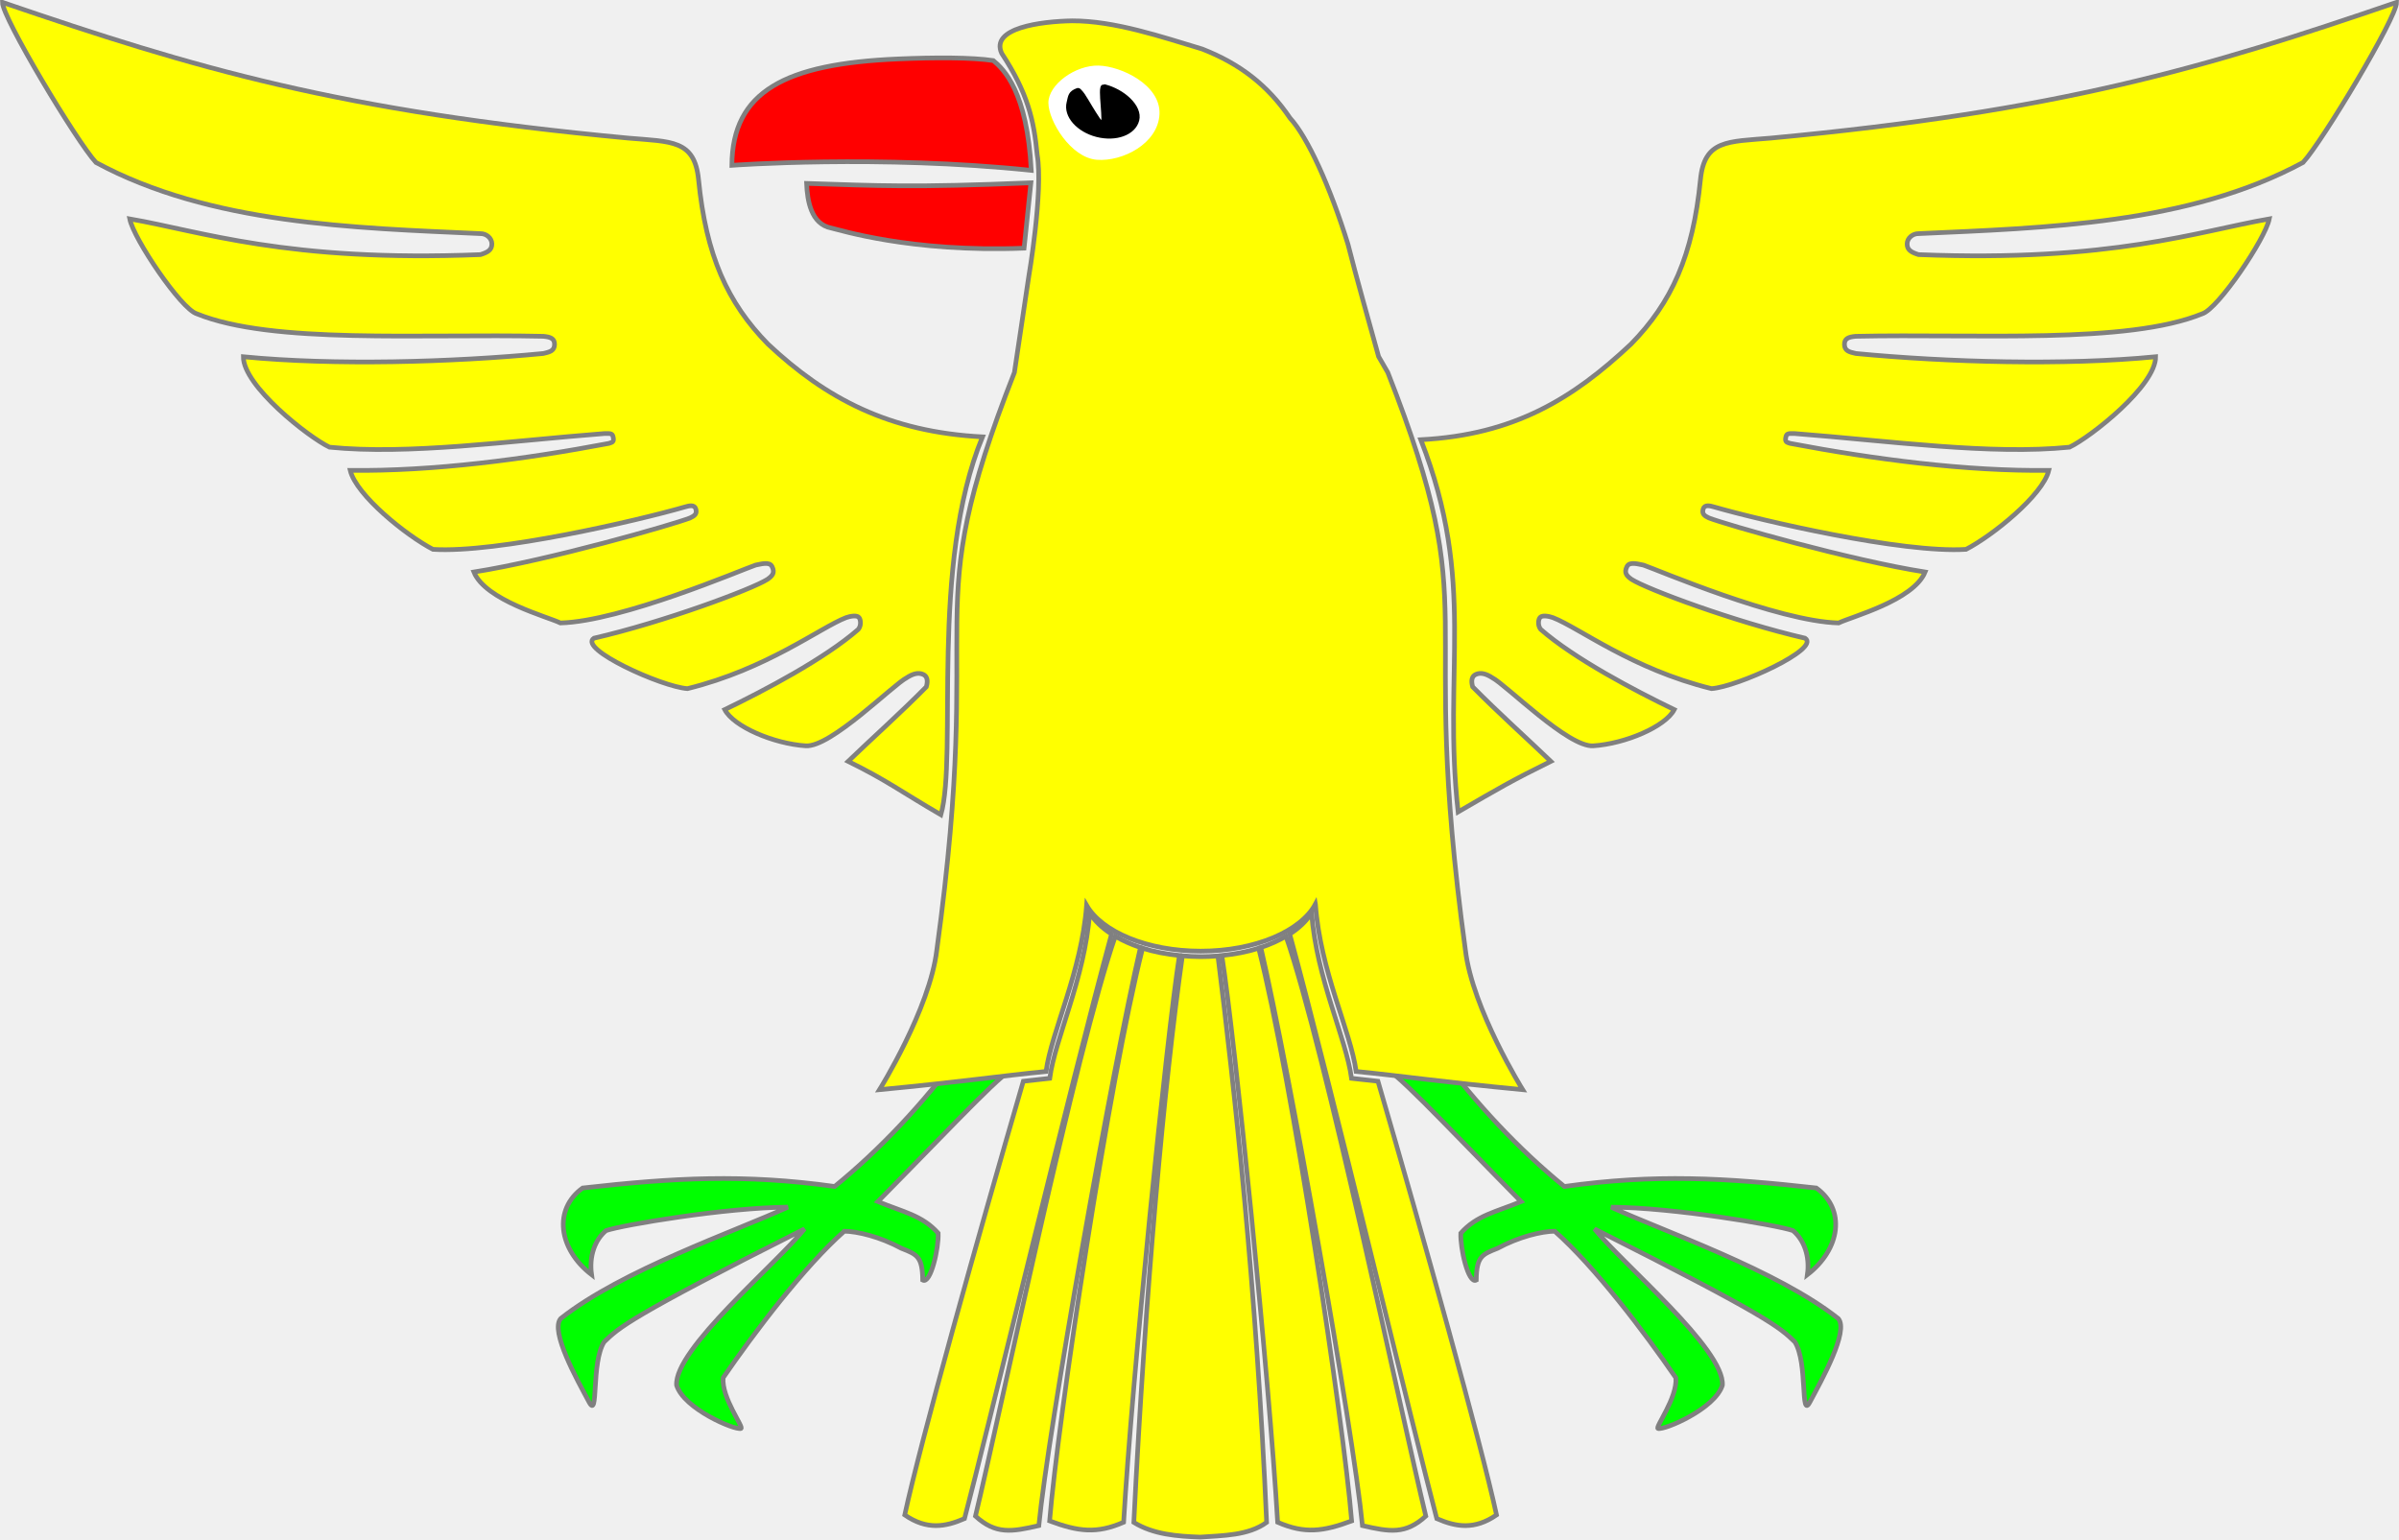
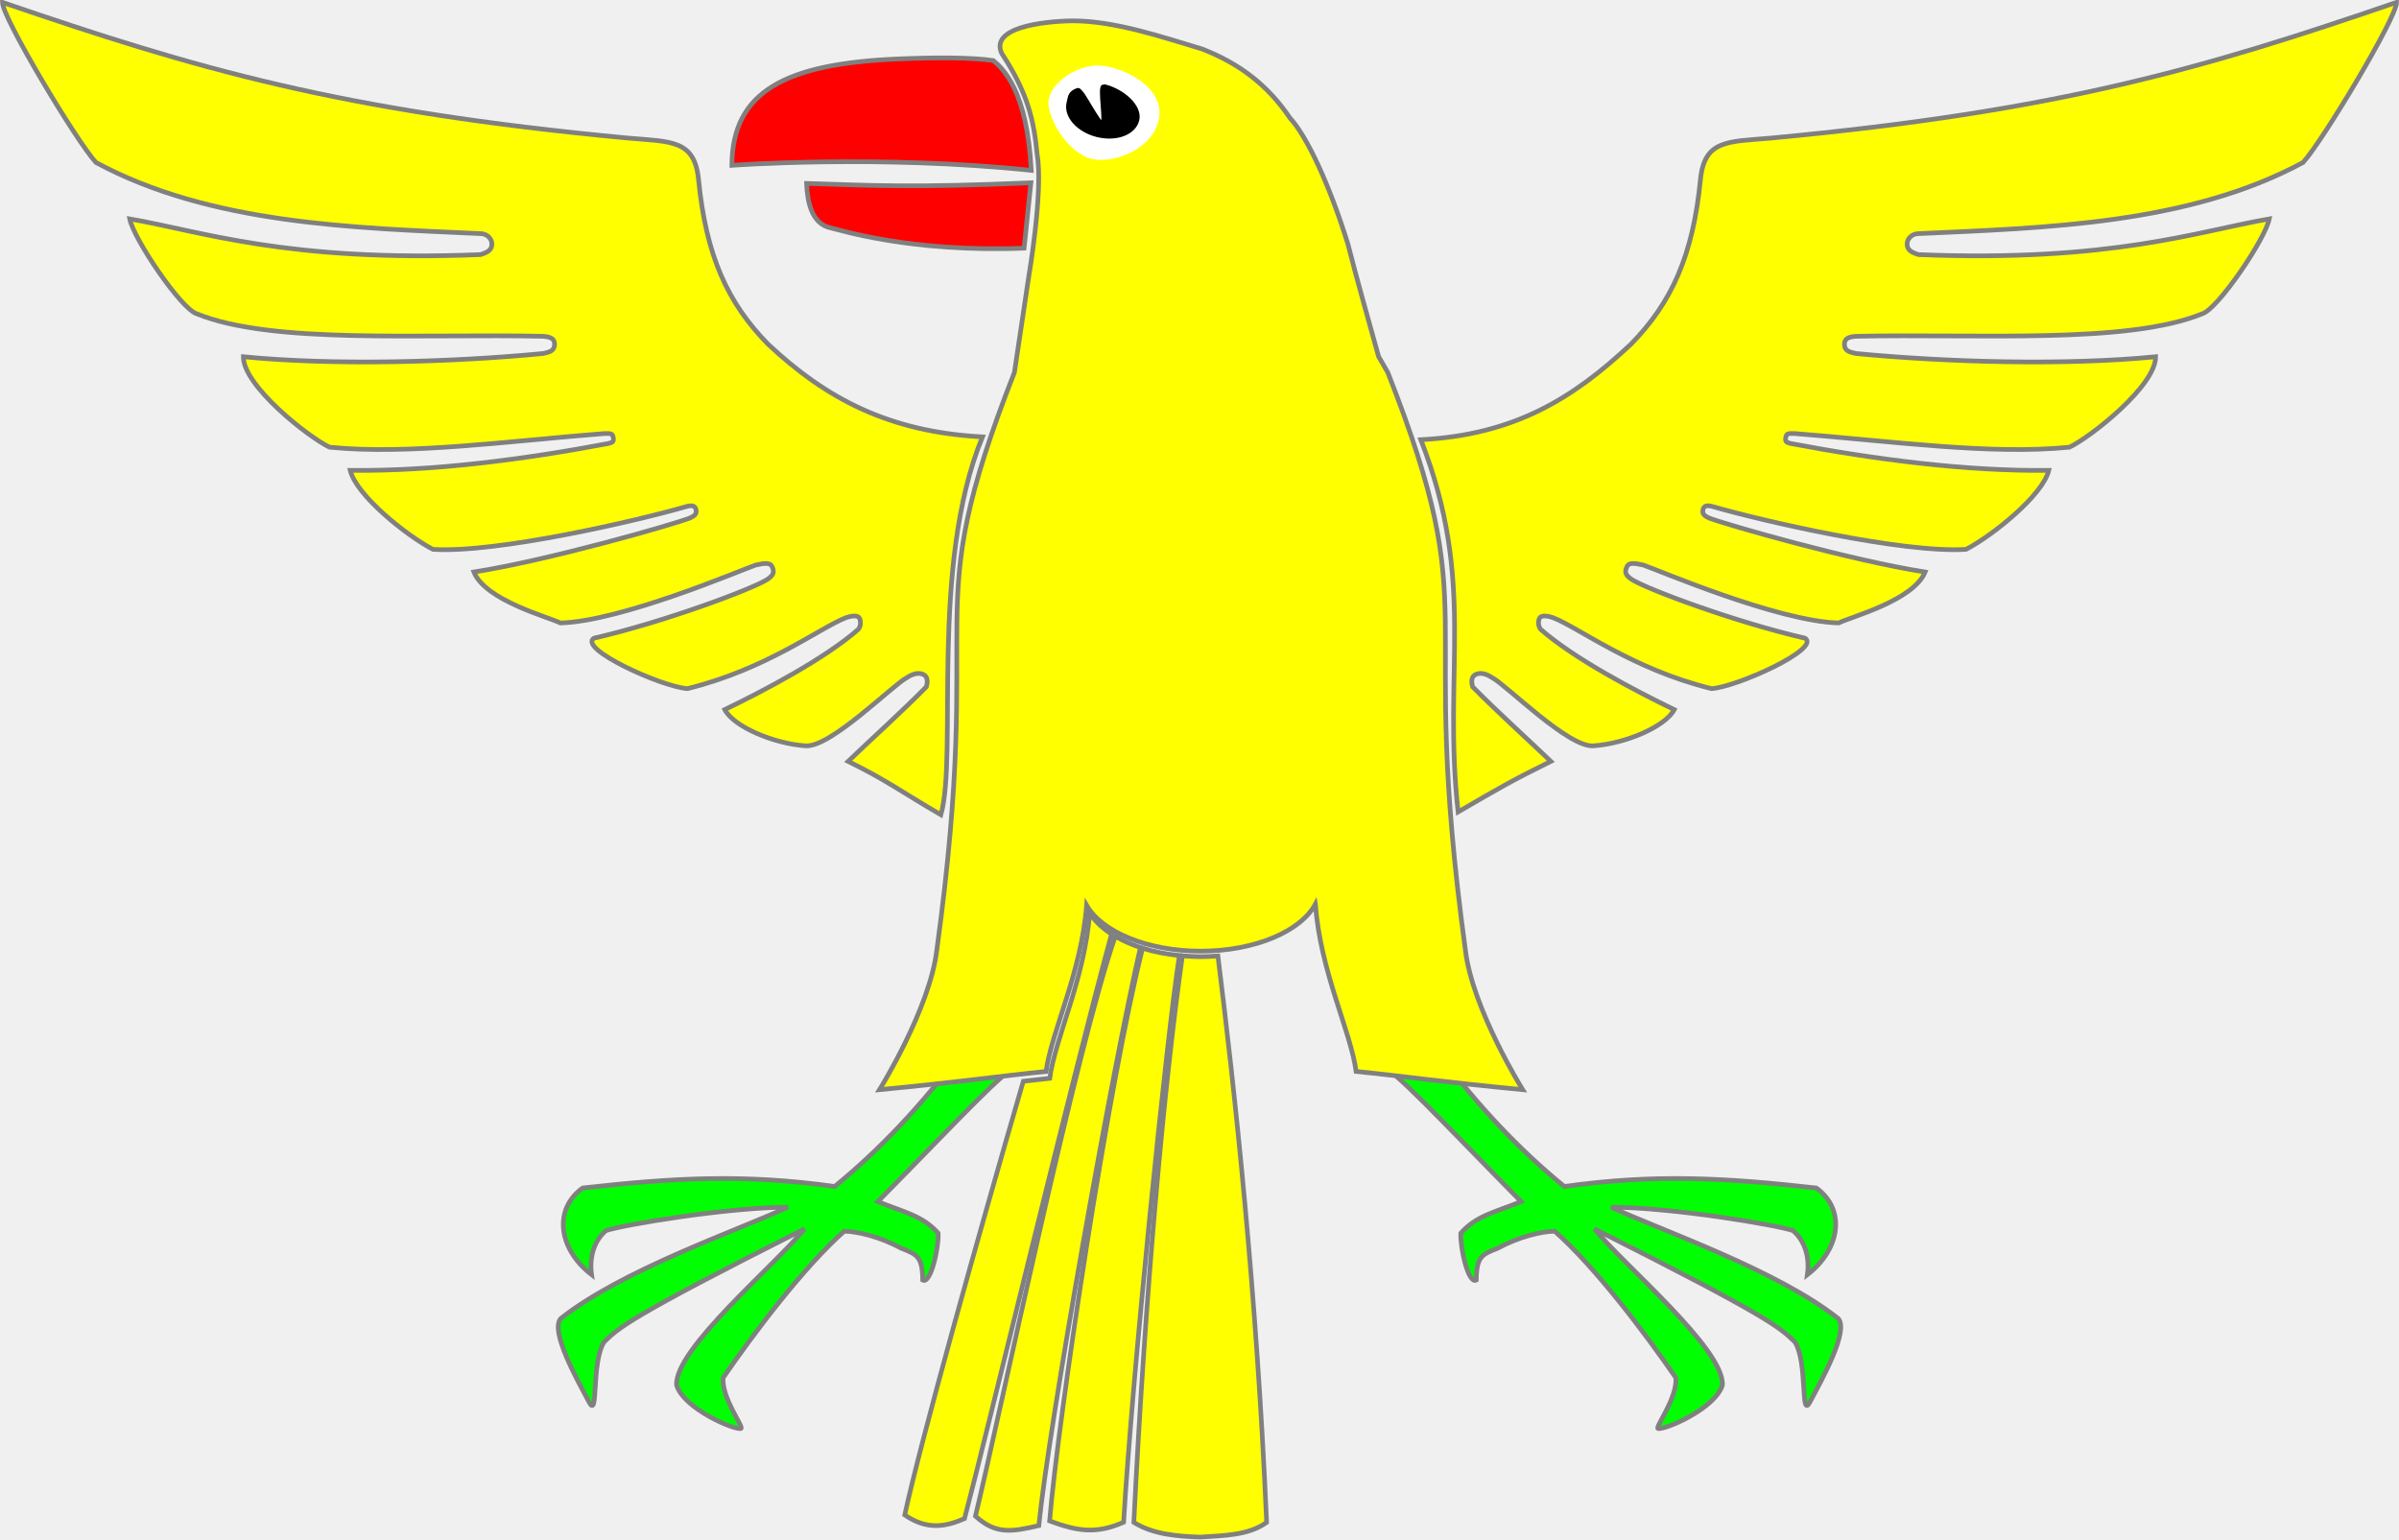
- <svg xmlns="http://www.w3.org/2000/svg" xmlns:xlink="http://www.w3.org/1999/xlink" id="svg2405" height="320.9" width="500" version="1.0">
+ <svg xmlns="http://www.w3.org/2000/svg" id="svg2405" height="320.9" width="500" version="1.0">
  <g style="fill:#000000" id="Crow" transform="matrix(0.9727618,0,0,0.9727618,-28.31788,-54.38522)">
    <g style="fill:#ffff00;stroke:#808080" id="Tail" transform="matrix(0.9853893,0,0,1,4.183833,0.49972)">
      <path style="fill:#ffff00;stroke:#808080" id="use2579" d="M 262.235,251.061 C 261.113,265.267 254.71,277.891 253.547,286.467 C 251.639,286.654 249.739,286.873 247.797,287.092 C 237.884,320.623 225.524,364.11 222.016,380.03 C 226.833,383.296 230.835,382.6 235.016,380.811 C 239.825,362.889 258.022,287.967 266.985,255.561 C 264.923,254.258 263.313,252.718 262.235,251.061 z" />
      <path style="fill:#ffff00;stroke:#808080" id="path2509" d="M 273.735,258.592 C 266.404,287.013 255.29,359.934 253.516,381.311 C 259.689,383.572 263.704,384.129 269.61,381.592 C 271.437,350.779 278.922,277.935 281.735,260.155 C 278.88,259.869 276.176,259.351 273.735,258.592 z" />
      <path style="fill:#ffff00;stroke:#808080" id="path2511" d="M 267.797,256.03 C 259.127,280.676 242.758,358.333 237.391,380.28 C 241.803,384.229 245.22,383.665 251.172,382.311 C 253.238,361.565 267.088,284.696 273.266,258.436 C 271.245,257.776 269.41,256.958 267.797,256.03 z" />
      <path style="fill:#ffff00;stroke:#808080" id="path2507" d="M 282.391,260.217 C 278.407,287.923 274.348,331.651 271.829,381.624 C 276.066,384.213 281.268,384.604 286.266,384.78 C 291.138,384.425 296.679,384.493 300.704,381.624 C 298.502,331.619 293.675,288.335 290.11,260.249 C 288.883,260.348 287.637,260.405 286.36,260.405 C 285.006,260.405 283.688,260.328 282.391,260.217 z" />
-       <use style="fill:#ffff00;stroke:#808080" xlink:href="#path2509" height="763" width="603" y="0" x="0" id="use2595" transform="matrix(-1,0,0,1,572.7085,0)" />
-       <use style="fill:#ffff00;stroke:#808080" xlink:href="#path2511" height="763" width="603" y="0" x="0" id="use2597" transform="matrix(-1,0,0,1,572.7085,0)" />
-       <use style="fill:#ffff00;stroke:#808080" xlink:href="#use2579" height="763" width="603" y="0" x="0" id="use2593" transform="matrix(-1,0,0,1,572.7085,0)" />
    </g>
    <g id="legged">
      <path d="M 337.724,282.08 C 345.274,292.285 354.442,302.149 364.271,310.144 C 383.73,307.417 398.797,308.285 418.269,310.471 C 424.585,315.039 423.496,323.522 416.358,329.04 C 416.921,325.102 415.645,321.58 413.26,319.597 C 409.707,318.383 387.51,314.645 374.299,314.576 C 385.591,319.762 409.876,328.078 422.971,338.449 C 425.282,341.145 419.456,351.547 416.883,356.354 C 414.818,360.213 416.492,347.918 413.672,343.46 C 410.448,340.353 408.272,338.15 370.742,319.24 C 376.78,326.782 398.669,345.043 398.142,352.734 C 396.574,357.804 385.68,362.405 384.355,362 C 383.656,361.786 388.528,355.465 388.172,351.138 C 381.492,341.422 370.789,327.289 362.213,319.727 C 359.422,319.766 354.565,320.903 349.967,323.399 C 346.641,324.712 345.475,325.138 345.403,330.208 C 343.686,331.121 341.939,323.243 342.096,320.147 C 345.517,316.307 349.609,315.617 355.015,313.38 C 337.128,295.239 327.626,284.777 324.713,284.146 C 324.713,284.146 337.724,282.08 337.724,282.08 z" id="Foot-1" style="fill:#00ff00;stroke:#808080" />
      <path d="M 234.491,282.08 C 226.941,292.285 217.772,302.149 207.943,310.144 C 188.484,307.417 173.417,308.285 153.946,310.471 C 147.63,315.039 148.719,323.522 155.857,329.04 C 155.293,325.102 156.569,321.58 158.955,319.597 C 162.508,318.383 184.704,314.645 197.915,314.576 C 186.624,319.762 162.338,328.078 149.244,338.449 C 146.933,341.145 152.759,351.547 155.331,356.354 C 157.397,360.213 155.723,347.918 158.542,343.46 C 161.766,340.353 163.943,338.15 201.473,319.24 C 195.435,326.782 173.546,345.043 174.073,352.734 C 175.641,357.804 186.534,362.405 187.86,362 C 188.559,361.786 183.686,355.465 184.043,351.138 C 190.723,341.422 201.426,327.289 210.001,319.727 C 212.793,319.766 217.65,320.903 222.248,323.399 C 225.573,324.712 226.74,325.138 226.811,330.208 C 228.529,331.121 230.276,323.243 230.119,320.147 C 226.697,316.307 222.606,315.617 217.2,313.38 C 235.087,295.239 244.589,284.777 247.502,284.146 C 247.502,284.146 234.491,282.08 234.491,282.08 z" id="Foot-2" style="fill:#00ff00;stroke:#808080" />
    </g>
    <path style="fill:#ffff00;stroke:#808080" id="Body" d="M 258.797,60.374 C 252.133,60.488 241.225,61.904 243.735,67.342 C 249.337,75.875 250.638,81.72 251.329,89.03 C 252.677,96.832 249.516,115.249 249.516,115.249 L 246.454,135.717 C 225.276,189.652 240.317,182.995 229.829,259.467 C 228.344,272.084 217.547,289.405 217.547,289.405 C 235.004,287.737 243.864,286.415 253.235,285.499 C 254.403,276.884 260.842,264.186 261.922,249.905 C 265.202,255.586 274.906,259.717 286.36,259.717 C 298.004,259.717 307.837,255.451 310.954,249.624 C 310.958,249.646 310.949,249.663 310.954,249.686 C 311.983,264.057 318.498,276.84 319.672,285.499 C 329.043,286.415 337.903,287.737 355.36,289.405 C 355.36,289.405 344.563,272.084 343.079,259.467 C 332.59,182.995 347.631,189.652 326.454,135.717 L 324.485,132.311 C 322.717,125.92 319.586,114.893 317.922,108.249 C 314.066,95.791 309.247,85.279 305.516,81.217 C 300.675,74.059 294.63,69.511 286.672,66.405 C 278.017,63.808 267.891,60.346 258.797,60.374 z" />
    <path style="fill:#ffff00;stroke:#808080" id="Wing-1" d="M 29.625,56.408 C 29.625,59.711 45.53,86.231 49.672,90.723 C 74.195,103.965 104.909,104.732 132.039,105.968 C 133.293,105.945 134.474,106.913 134.496,108.146 C 134.52,109.44 133.628,109.972 132.067,110.463 C 90.586,112.14 72.049,105.413 56.904,102.813 C 57.759,107.131 67.887,122.096 71.255,123.139 C 87.36,129.722 119.468,127.391 145.525,127.97 C 147.044,128.109 147.955,128.442 147.926,129.729 C 147.895,131.105 146.885,131.331 145.497,131.655 C 125.905,133.538 100.721,134.248 81.251,132.353 C 81.221,138.564 95.12,149.534 99.707,151.73 C 116.638,153.434 137.927,150.417 158.704,148.799 C 159.712,148.803 160.324,148.72 160.463,149.497 C 160.797,150.749 160.105,150.698 159.541,150.921 C 141.627,154.312 121.968,156.911 104.146,156.7 C 105.434,162.037 116.212,170.695 121.876,173.621 C 135.5,174.496 165.917,167.413 175.819,164.546 C 176.718,164.284 177.9,163.971 178.192,164.965 C 178.504,166.022 177.944,166.434 176.964,166.892 C 173.424,168.283 146.694,175.964 130.643,178.479 C 133.135,184.589 146.554,188.093 149.183,189.396 C 162.285,189.043 188.039,177.995 190.98,176.999 C 192.068,176.816 193.954,176.156 194.526,177.306 C 195.203,178.665 194.591,179.301 193.549,180.042 C 190.316,182.136 171.367,189.198 156.358,192.663 C 152.915,194.924 170.846,203.078 176.405,203.468 C 193.432,199.277 204.776,190.423 210.385,188.251 C 211.34,187.909 212.694,187.713 213.122,188.195 C 213.479,188.528 213.737,189.846 213.01,190.764 C 205.775,197.078 192.927,203.838 184.391,207.963 C 186.309,211.616 194.849,215.263 201.73,215.725 C 207.124,216.088 220.443,202.636 223.397,201.123 C 224.655,200.31 225.831,199.932 226.915,200.425 C 227.73,200.795 227.983,201.675 227.585,203.077 C 222.094,208.641 215.871,214.213 210.832,219.048 C 219.24,223.194 222.059,225.474 230.701,230.494 C 234.348,217.605 228.236,177.15 239.61,149.519 C 219.545,148.471 206.056,141.278 193.661,129.645 C 184.942,120.741 180.379,110.635 178.779,94.381 C 177.936,85.821 172.893,86.295 163.757,85.502 C 101.773,79.71 70.944,70.556 29.625,56.408 z" />
    <path style="fill:#ffff00;stroke:#808080" id="Wing-2" d="M 542.597,56.408 C 542.597,59.711 526.692,86.231 522.55,90.723 C 498.027,103.965 467.313,104.732 440.183,105.968 C 438.929,105.945 437.748,106.913 437.726,108.146 C 437.702,109.44 438.594,109.972 440.155,110.463 C 481.636,112.14 500.173,105.413 515.318,102.813 C 514.463,107.131 504.335,122.096 500.967,123.139 C 484.862,129.722 452.754,127.391 426.697,127.97 C 425.178,128.109 424.267,128.442 424.296,129.729 C 424.327,131.105 425.337,131.331 426.725,131.655 C 446.317,133.538 471.501,134.248 490.971,132.353 C 491.001,138.564 477.102,149.534 472.516,151.73 C 455.584,153.434 434.295,150.417 413.518,148.799 C 412.51,148.803 411.898,148.72 411.759,149.497 C 411.425,150.749 412.117,150.698 412.681,150.921 C 430.595,154.312 450.254,156.911 468.076,156.7 C 466.788,162.037 456.01,170.695 450.346,173.621 C 436.722,174.496 406.305,167.413 396.403,164.546 C 395.504,164.284 394.323,163.971 394.03,164.965 C 393.718,166.022 394.278,166.434 395.258,166.892 C 398.798,168.283 425.528,175.964 441.579,178.479 C 439.087,184.589 425.669,188.093 423.04,189.396 C 409.937,189.043 384.183,177.995 381.242,176.999 C 380.154,176.816 378.268,176.156 377.696,177.306 C 377.019,178.665 377.631,179.301 378.673,180.042 C 381.906,182.136 400.855,189.198 415.864,192.663 C 419.307,194.924 401.376,203.078 395.817,203.468 C 378.79,199.277 367.446,190.423 361.837,188.251 C 360.882,187.909 359.528,187.713 359.1,188.195 C 358.743,188.528 358.485,189.846 359.212,190.764 C 366.447,197.078 379.295,203.838 387.831,207.963 C 385.913,211.616 377.373,215.263 370.492,215.725 C 365.098,216.088 351.779,202.636 348.826,201.123 C 347.567,200.31 346.391,199.932 345.307,200.425 C 344.492,200.795 344.24,201.675 344.637,203.077 C 350.128,208.641 356.351,214.213 361.39,219.048 C 352.982,223.194 350.163,224.865 341.521,229.885 C 338.178,199.648 345.507,180.802 333.525,150.128 C 353.59,149.08 366.166,141.278 378.561,129.645 C 387.28,120.741 391.843,110.635 393.443,94.381 C 394.286,85.821 399.329,86.295 408.465,85.502 C 470.449,79.71 501.278,70.556 542.597,56.408 z" />
    <g style="stroke:#808080" id="beaked">
      <path d="M 241.936,68.884 C 237.313,68.187 229.338,68.204 221.516,68.537 C 197.321,69.567 186.026,75.484 185.919,91.334 C 185.919,91.334 217.532,89.004 250.063,92.413 C 249.192,75.501 244.146,70.726 241.936,68.884 z" id="Beak-1" style="fill:#ff0000;stroke:#808080" />
      <path d="M 249.985,95.079 C 224.567,96.13 217.448,95.708 201.925,95.209 C 202.09,98.873 202.851,103.928 207.22,104.777 C 208.764,105.077 224.054,110.047 248.525,109.085 L 249.985,95.079 z" id="Beak-2" style="fill:#ff0000;stroke:#808080" />
    </g>
    <path style="fill:#ffffff" id="Eye-1" d="M 264.507,69.961 C 269.378,70.096 277.811,74.132 277.54,80.348 C 277.264,86.661 269.631,90.578 264.121,90.145 C 258.516,89.704 253.753,81.805 253.736,77.957 C 253.718,74.016 259.539,69.824 264.507,69.961 z" />
    <path id="Eye-2" d="M 265.812,73.969 C 265.751,73.953 265.695,74.025 265.625,74.031 C 265.428,74.048 265.203,74.067 265.094,74.188 C 264.946,74.35 264.914,74.506 264.875,74.656 C 264.797,74.957 264.783,75.291 264.781,75.688 C 264.777,76.481 264.857,77.496 264.938,78.531 C 265.018,79.566 265.089,80.594 265.094,81.344 C 265.095,81.483 265.067,81.54 265.062,81.656 C 264.946,81.507 264.858,81.39 264.719,81.188 C 264.249,80.502 263.658,79.562 263.094,78.625 C 262.53,77.688 261.983,76.734 261.5,76.031 C 261.259,75.68 261.029,75.413 260.812,75.188 C 260.704,75.075 260.612,74.96 260.469,74.875 C 260.325,74.79 260.09,74.711 259.812,74.812 C 258.973,75.118 258.439,75.524 258.156,76.062 C 257.873,76.601 257.821,77.133 257.656,77.781 C 257.255,79.359 257.831,80.988 259,82.312 C 260.169,83.637 261.935,84.717 264.031,85.25 C 266.127,85.783 268.184,85.699 269.844,85.094 C 271.504,84.489 272.786,83.328 273.188,81.75 C 273.606,80.104 272.725,78.387 271.312,77 C 269.9,75.613 267.912,74.502 265.812,73.969 z" />
  </g>
</svg>
